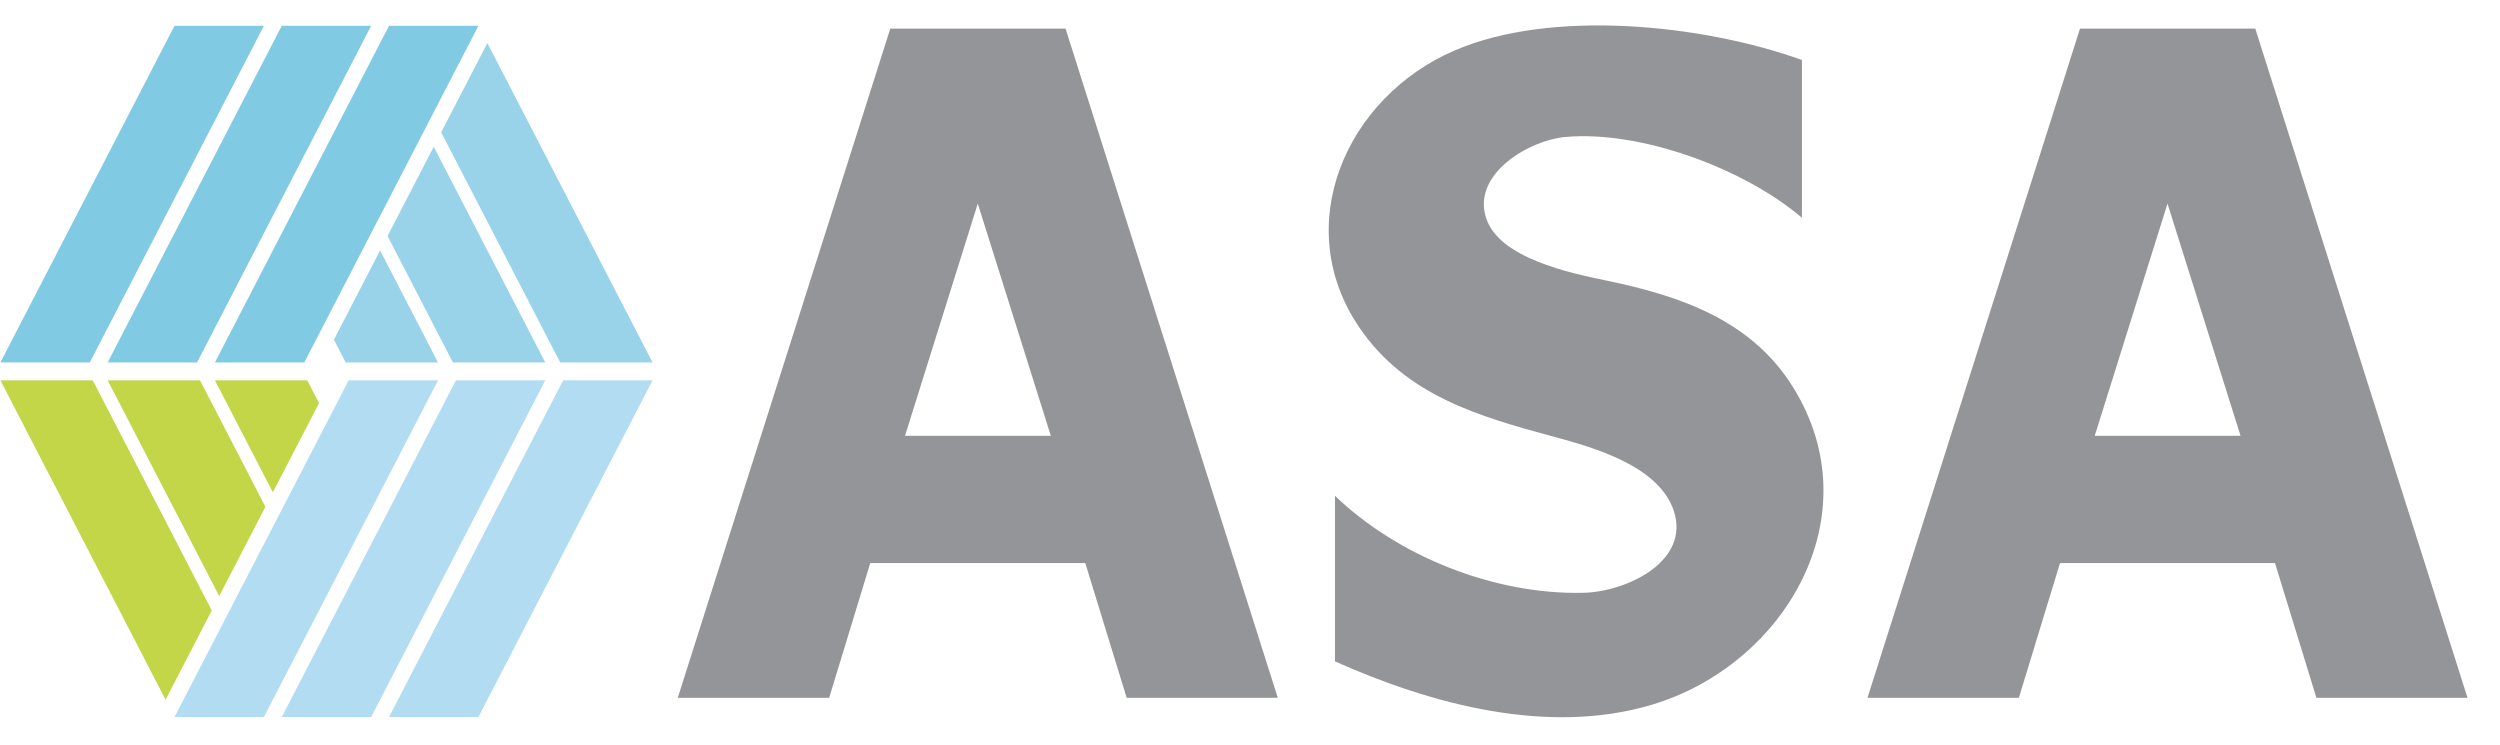
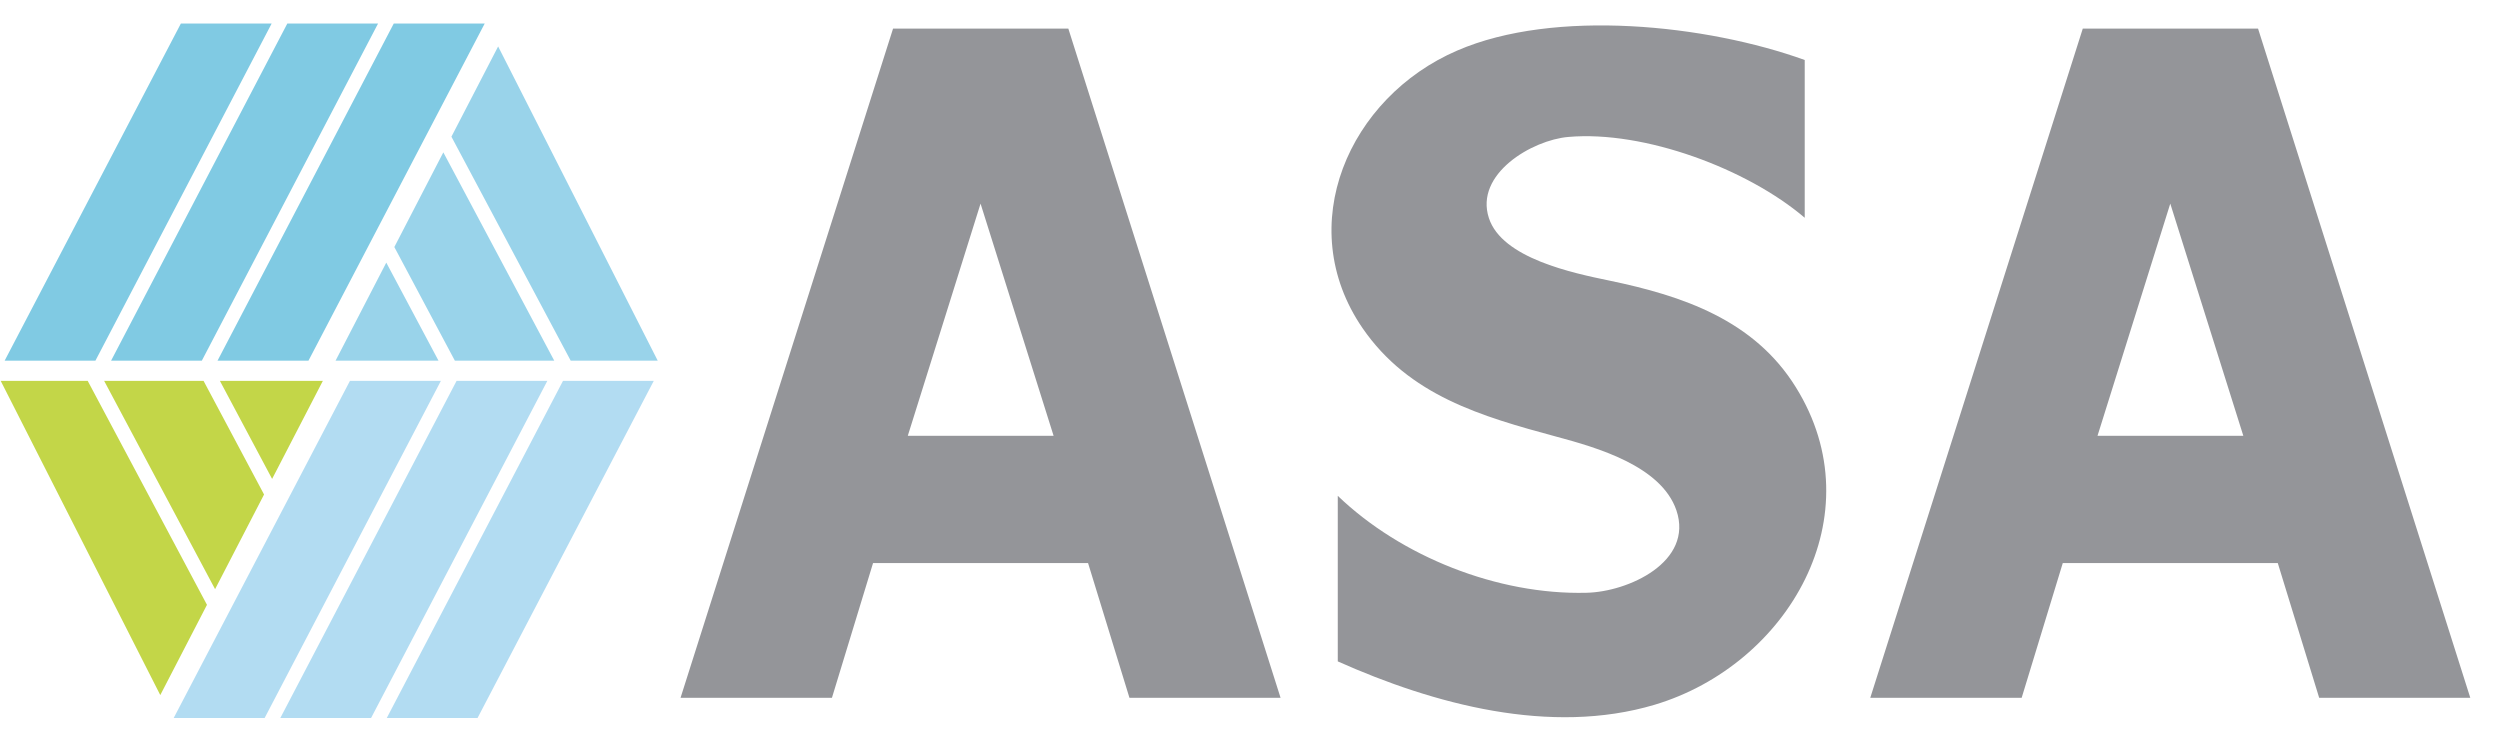
- <svg xmlns="http://www.w3.org/2000/svg" viewBox="0 0 900 268" width="900" height="268">
-   <g transform="matrix(2.1452 0 0 2.1452 117.53 133.7)">
-     <path fill="#80CAE3" d="M-25.50 -58.00 L-54.72 -1.50 L-39.72 -1.50 L-10.50 -58.00ZM-7.50 -58.00 L-36.72 -1.50 L-21.72 -1.50 L7.50 -58.00ZM10.50 -58.00 L-18.72 -1.50 L-3.72 -1.50 L25.50 -58.00Z" />
-     <path fill="#99D3EA" d="M19.25 -40.12 L39.22 -1.50 L54.72 -1.50 L27.00 -55.10ZM10.25 -22.72 L21.22 -1.50 L36.72 -1.50 L18.00 -37.70ZM1.25 -5.32 L3.22 -1.50 L18.72 -1.50 L9.00 -20.30Z" />
-     <path fill="#B2DCF2" d="M25.50 58.00 L54.72 1.50 L39.72 1.50 L10.50 58.00ZM7.50 58.00 L36.72 1.50 L21.72 1.50 L-7.50 58.00ZM-10.50 58.00 L18.72 1.50 L3.72 1.50 L-25.50 58.00Z" />
-     <path fill="#C3D648" d="M-19.25 40.12 L-39.22 1.50 L-54.72 1.50 L-27.00 55.10ZM-10.25 22.72 L-21.22 1.50 L-36.72 1.50 L-18.00 37.70ZM-1.25 5.32 L-3.22 1.50 L-18.72 1.50 L-9.00 20.30Z" />
-   </g>
+ <svg xmlns="http://www.w3.org/2000/svg" viewBox="-1 0 900 268" width="900" height="268">
+   <path fill="#80CAE3" d="M33.35 129.84L0.67 129.84L64.11 8.48L96.79 8.48ZM71.66 129.84L38.99 129.84L102.43 8.48L135.1 8.48ZM110.05 129.84L77.31 129.84L140.75 8.48L173.49 8.48Z" />
+   <path fill="#99D3EA" d="M156.86 129.84L119.8 129.84L138.06 94.54ZM198.53 129.84L162.75 129.84L140.96 88.93L158.6 54.85ZM235.78 129.84L204.45 129.84L161.51 49.21L178.33 16.72Z" />
+   <path fill="#B2DCF2" d="M124.98 137.11L157.72 137.11L94.27 258.47L61.53 258.47ZM163.37 137.11L196.04 137.11L132.59 258.47L99.92 258.47ZM201.68 137.11L234.36 137.11L170.92 258.47L138.24 258.47Z" />
+   <path fill="#C3D648" d="M-0.75 137.11L30.57 137.11L73.51 217.74L56.7 250.23ZM36.49 137.11L72.28 137.11L94.06 178.02L76.43 212.1ZM78.16 137.11L115.23 137.11L96.96 172.41Z" />
  <path fill="#949599" fill-rule="evenodd" d="M244 251.2L320.5 10.3L383.6 10.3L460 251.2L405.6 251.2L390.7 202.7L313.3 202.7L298.5 251.2ZM352 73.3L378.3 156.9L325.8 156.9ZM672.3 251.2L748.8 10.3L811.9 10.3L888.3 251.2L833.9 251.2L819 202.7L741.6 202.7L726.8 251.2ZM780.3 73.3L806.6 156.9L754.1 156.9ZM648.7 21.6L648.7 78.4C628.1 60.8 590.9 46.9 563.6 49.3C550.6 50.4 529.8 62.6 535 78.5C539.7 93 565.3 98.3 578.3 101C604.8 106.5 630.5 115.2 645.5 139.4C674.2 185.5 642.7 239.3 594.7 253.7C557.2 264.9 515.1 253.5 480.6 238.1L480.6 178.5C503.4 200.4 538.2 214.2 570.1 213.4C585.1 213.1 608.8 202.3 602.5 183.7C597 167.7 573.8 161.1 559.3 157.2C532.3 149.9 506.2 142.4 489.5 118.1C464.2 81.2 484.6 35 523.6 18.2C558.7 3 613.5 8.9 648.7 21.6Z" />
</svg>
